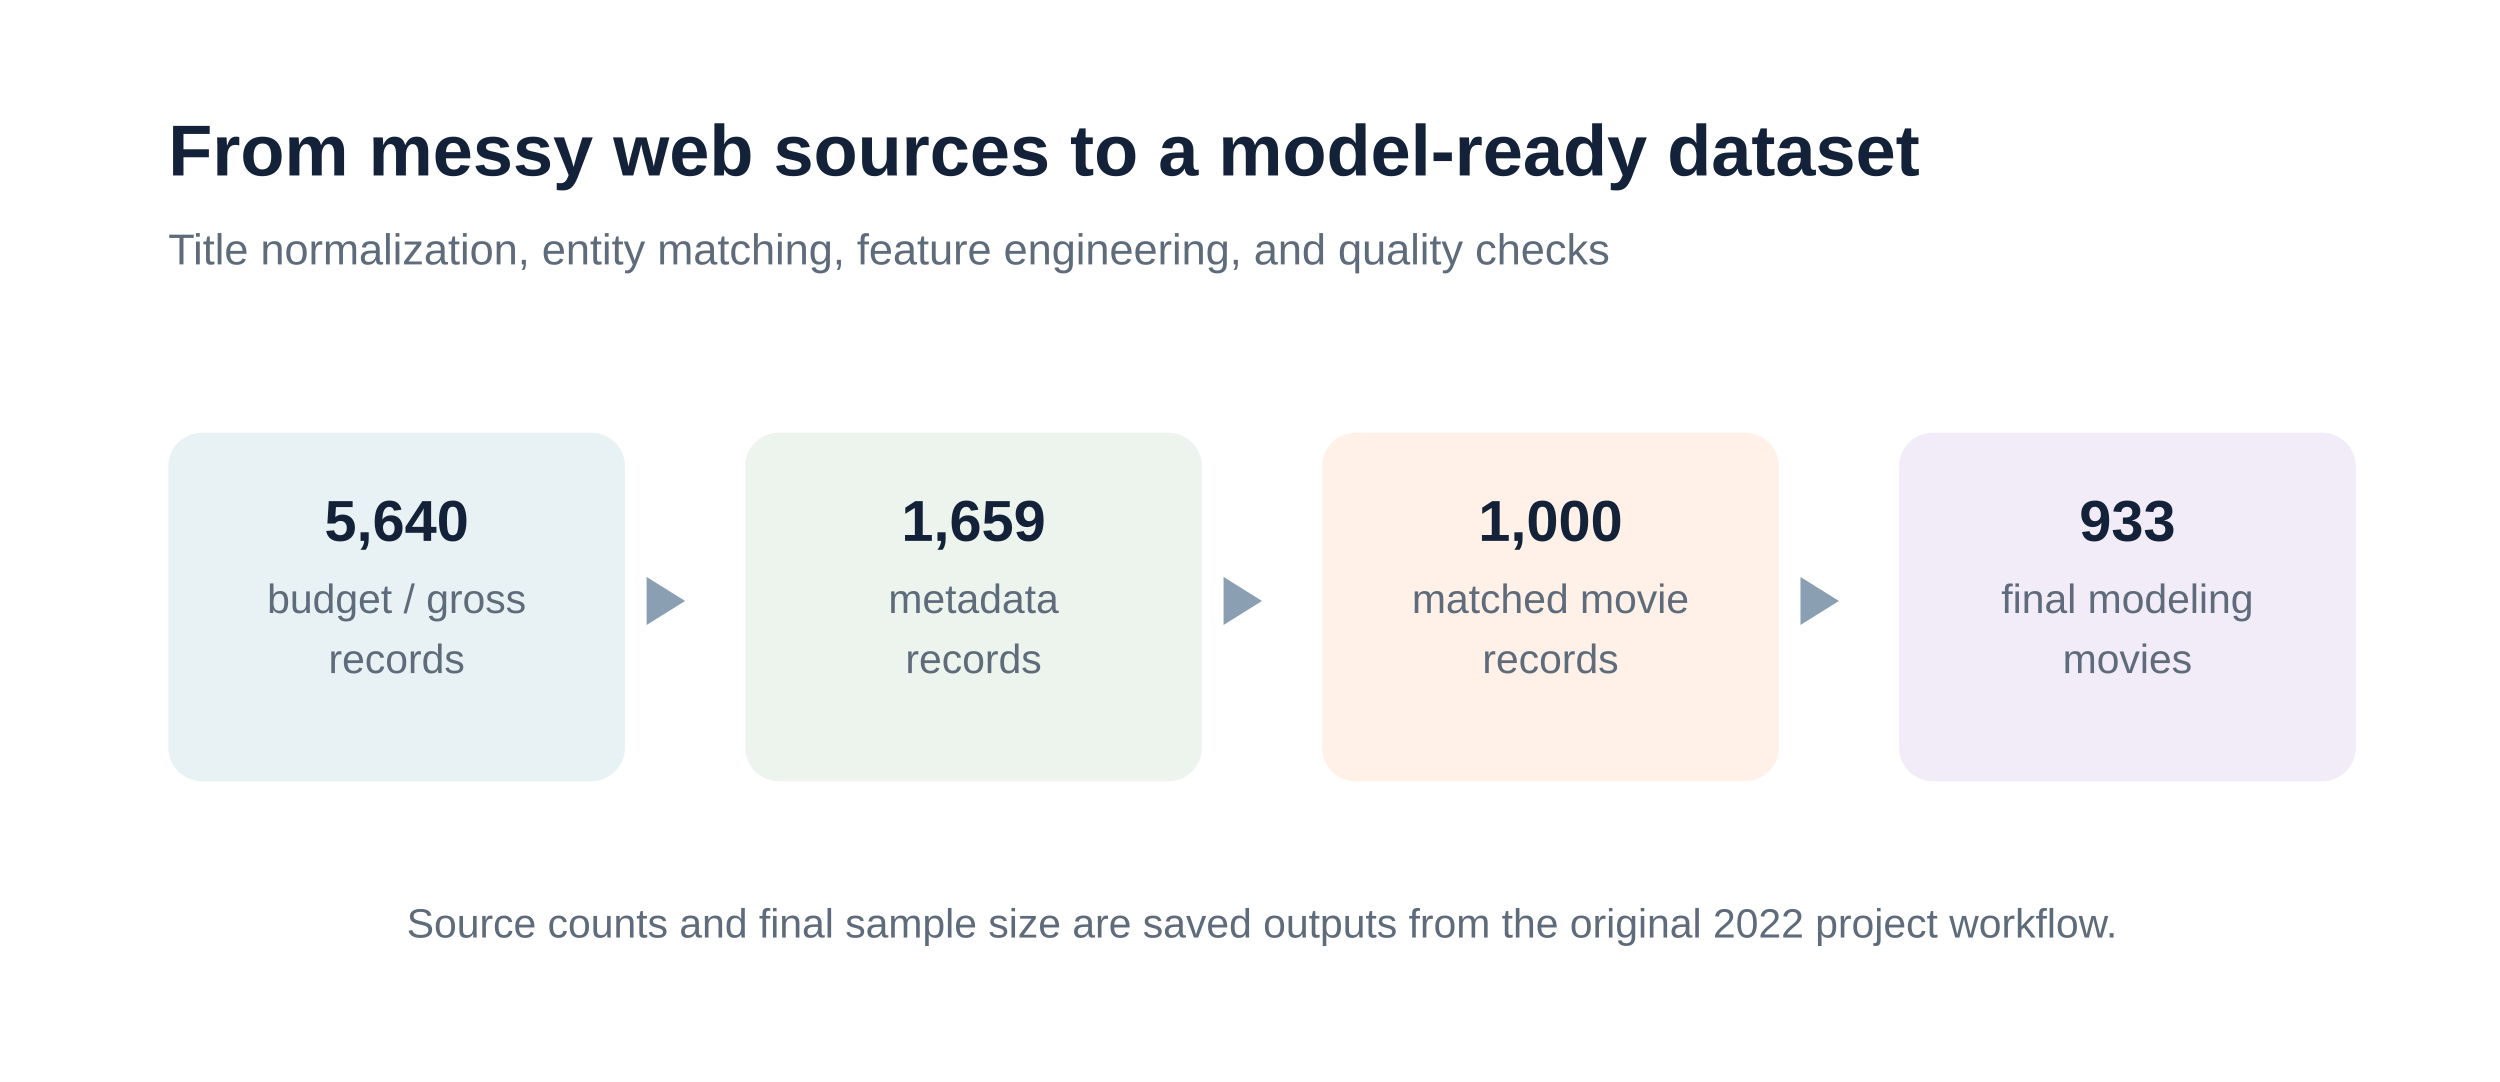
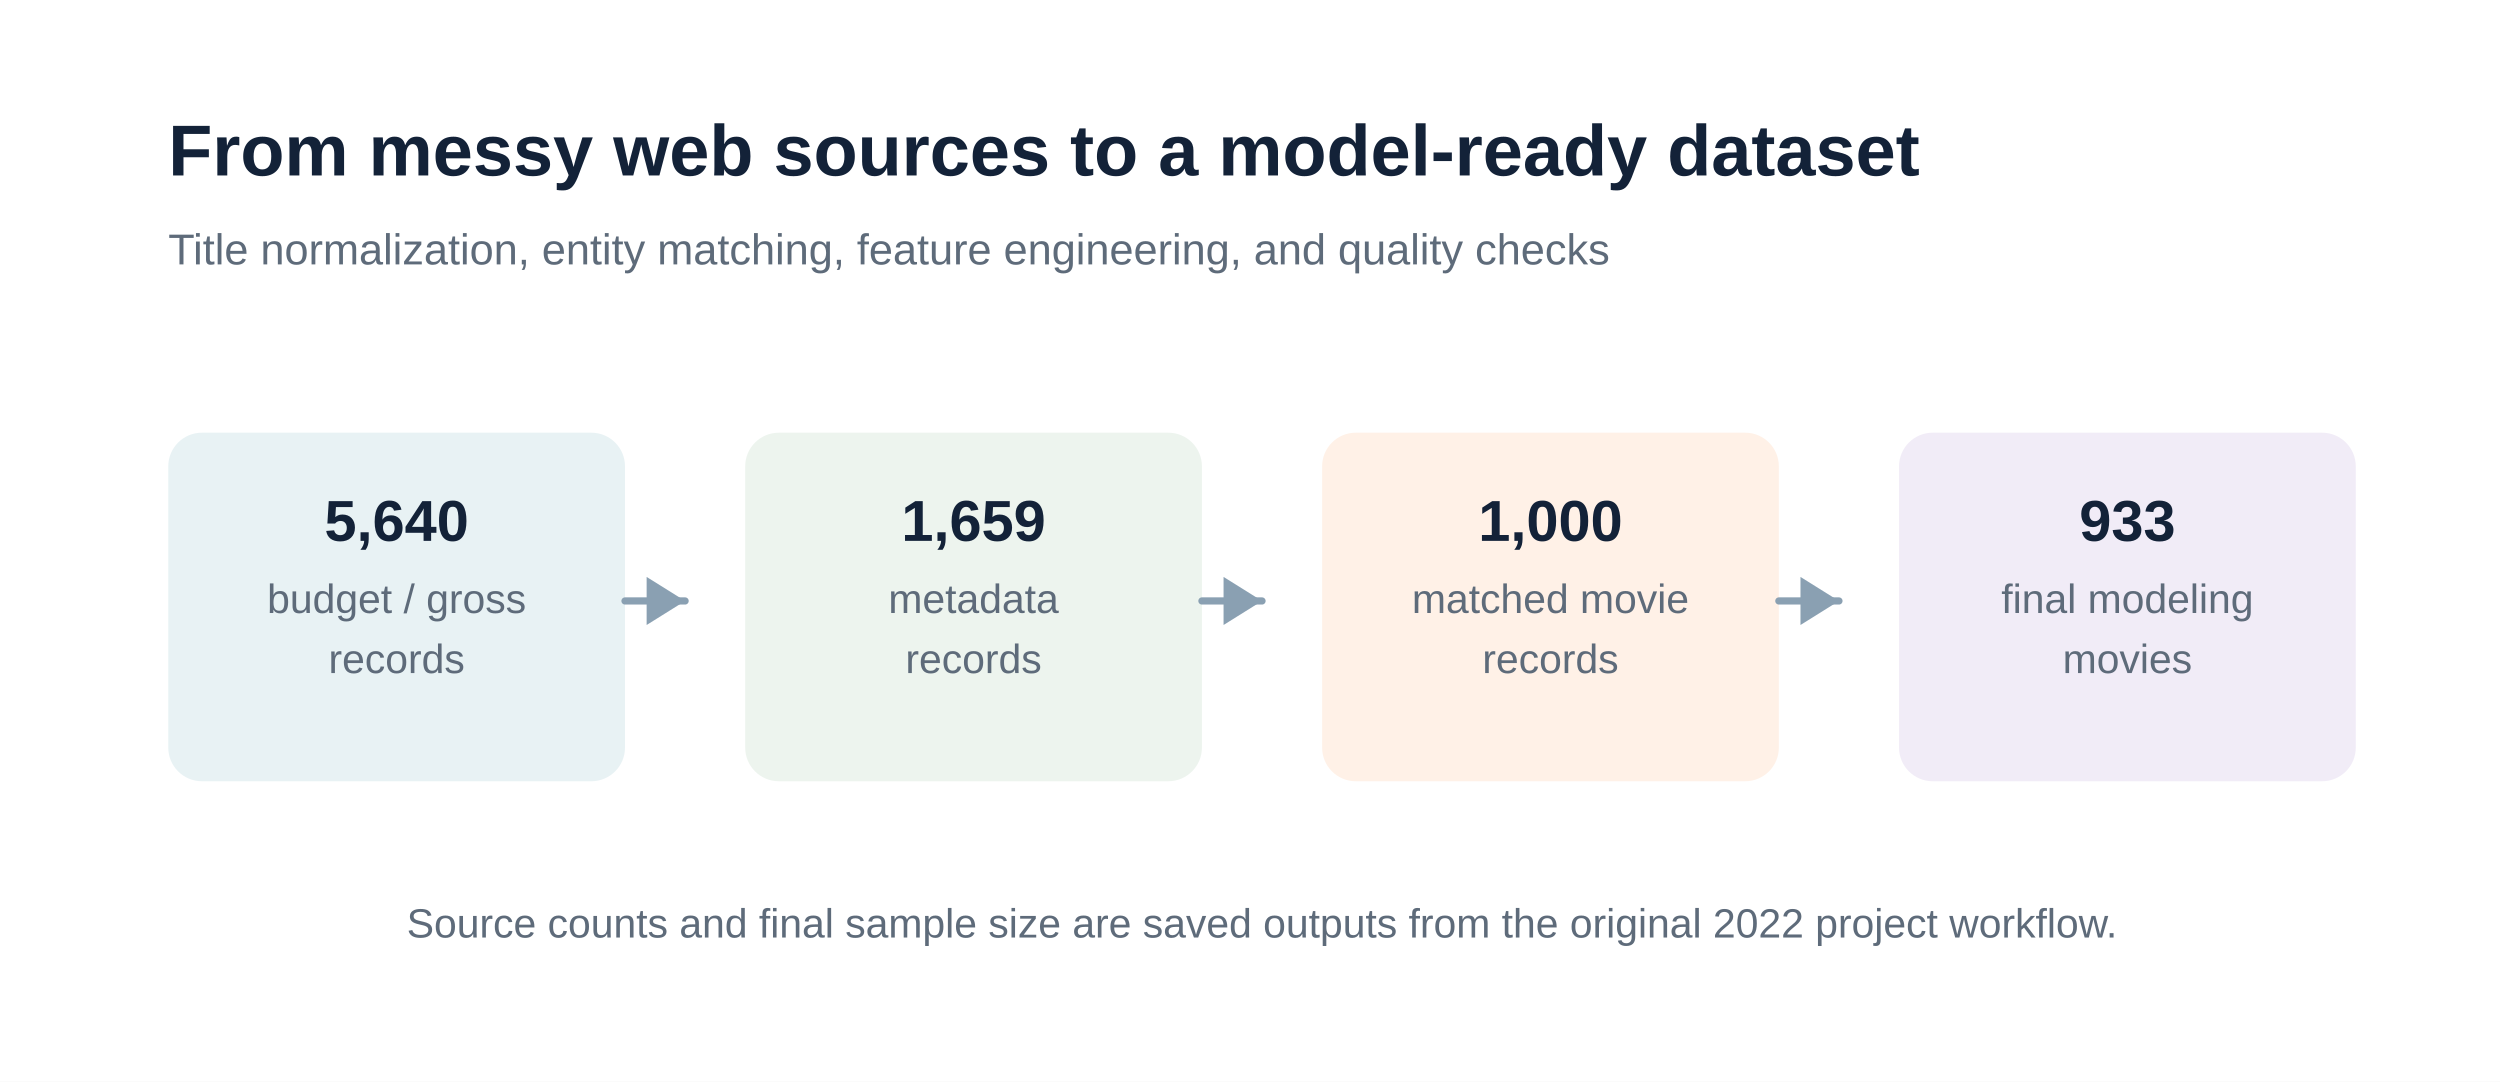
<svg xmlns="http://www.w3.org/2000/svg" width="1040" height="450" viewBox="0 0 1040 450" role="img" aria-labelledby="title desc">
  <rect width="1040" height="450" fill="#fff" />
  <text x="70" y="73" fill="#132238" font-family="Arial, sans-serif" font-size="30" font-weight="700">From messy web sources to a model-ready dataset</text>
  <text x="70" y="110" fill="#5e6b7a" font-family="Arial, sans-serif" font-size="18">Title normalization, entity matching, feature engineering, and quality checks</text>
  <g font-family="Arial, sans-serif" text-anchor="middle">
    <rect x="70" y="180" width="190" height="145" rx="14" fill="#e8f2f4" />
    <text x="165" y="225" fill="#132238" font-size="24" font-weight="700">5,640</text>
    <text x="165" y="255" fill="#5e6b7a" font-size="17">budget / gross</text>
    <text x="165" y="280" fill="#5e6b7a" font-size="17">records</text>
    <rect x="310" y="180" width="190" height="145" rx="14" fill="#edf4ee" />
    <text x="405" y="225" fill="#132238" font-size="24" font-weight="700">1,659</text>
    <text x="405" y="255" fill="#5e6b7a" font-size="17">metadata</text>
    <text x="405" y="280" fill="#5e6b7a" font-size="17">records</text>
    <rect x="550" y="180" width="190" height="145" rx="14" fill="#fff1e7" />
    <text x="645" y="225" fill="#132238" font-size="24" font-weight="700">1,000</text>
    <text x="645" y="255" fill="#5e6b7a" font-size="17">matched movie</text>
    <text x="645" y="280" fill="#5e6b7a" font-size="17">records</text>
    <rect x="790" y="180" width="190" height="145" rx="14" fill="#f1ecf7" />
    <text x="885" y="225" fill="#132238" font-size="24" font-weight="700">933</text>
    <text x="885" y="255" fill="#5e6b7a" font-size="17">final modeling</text>
    <text x="885" y="280" fill="#5e6b7a" font-size="17">movies</text>
  </g>
+   <g fill="none" stroke="#8aa0b2" stroke-width="3" stroke-linecap="round">
+     <path d="M260 250H285" />
+     <path d="M500 250H525" />
+     <path d="M740 250H765" />
+   </g>
  <g fill="#8aa0b2">
    <polygon points="285,250 269,240 269,260" />
    <polygon points="525,250 509,240 509,260" />
    <polygon points="765,250 749,240 749,260" />
  </g>
  <text x="525" y="390" fill="#5e6b7a" font-family="Arial, sans-serif" font-size="17" text-anchor="middle">Source counts and final sample size are saved outputs from the original 2022 project workflow.</text>
</svg>
